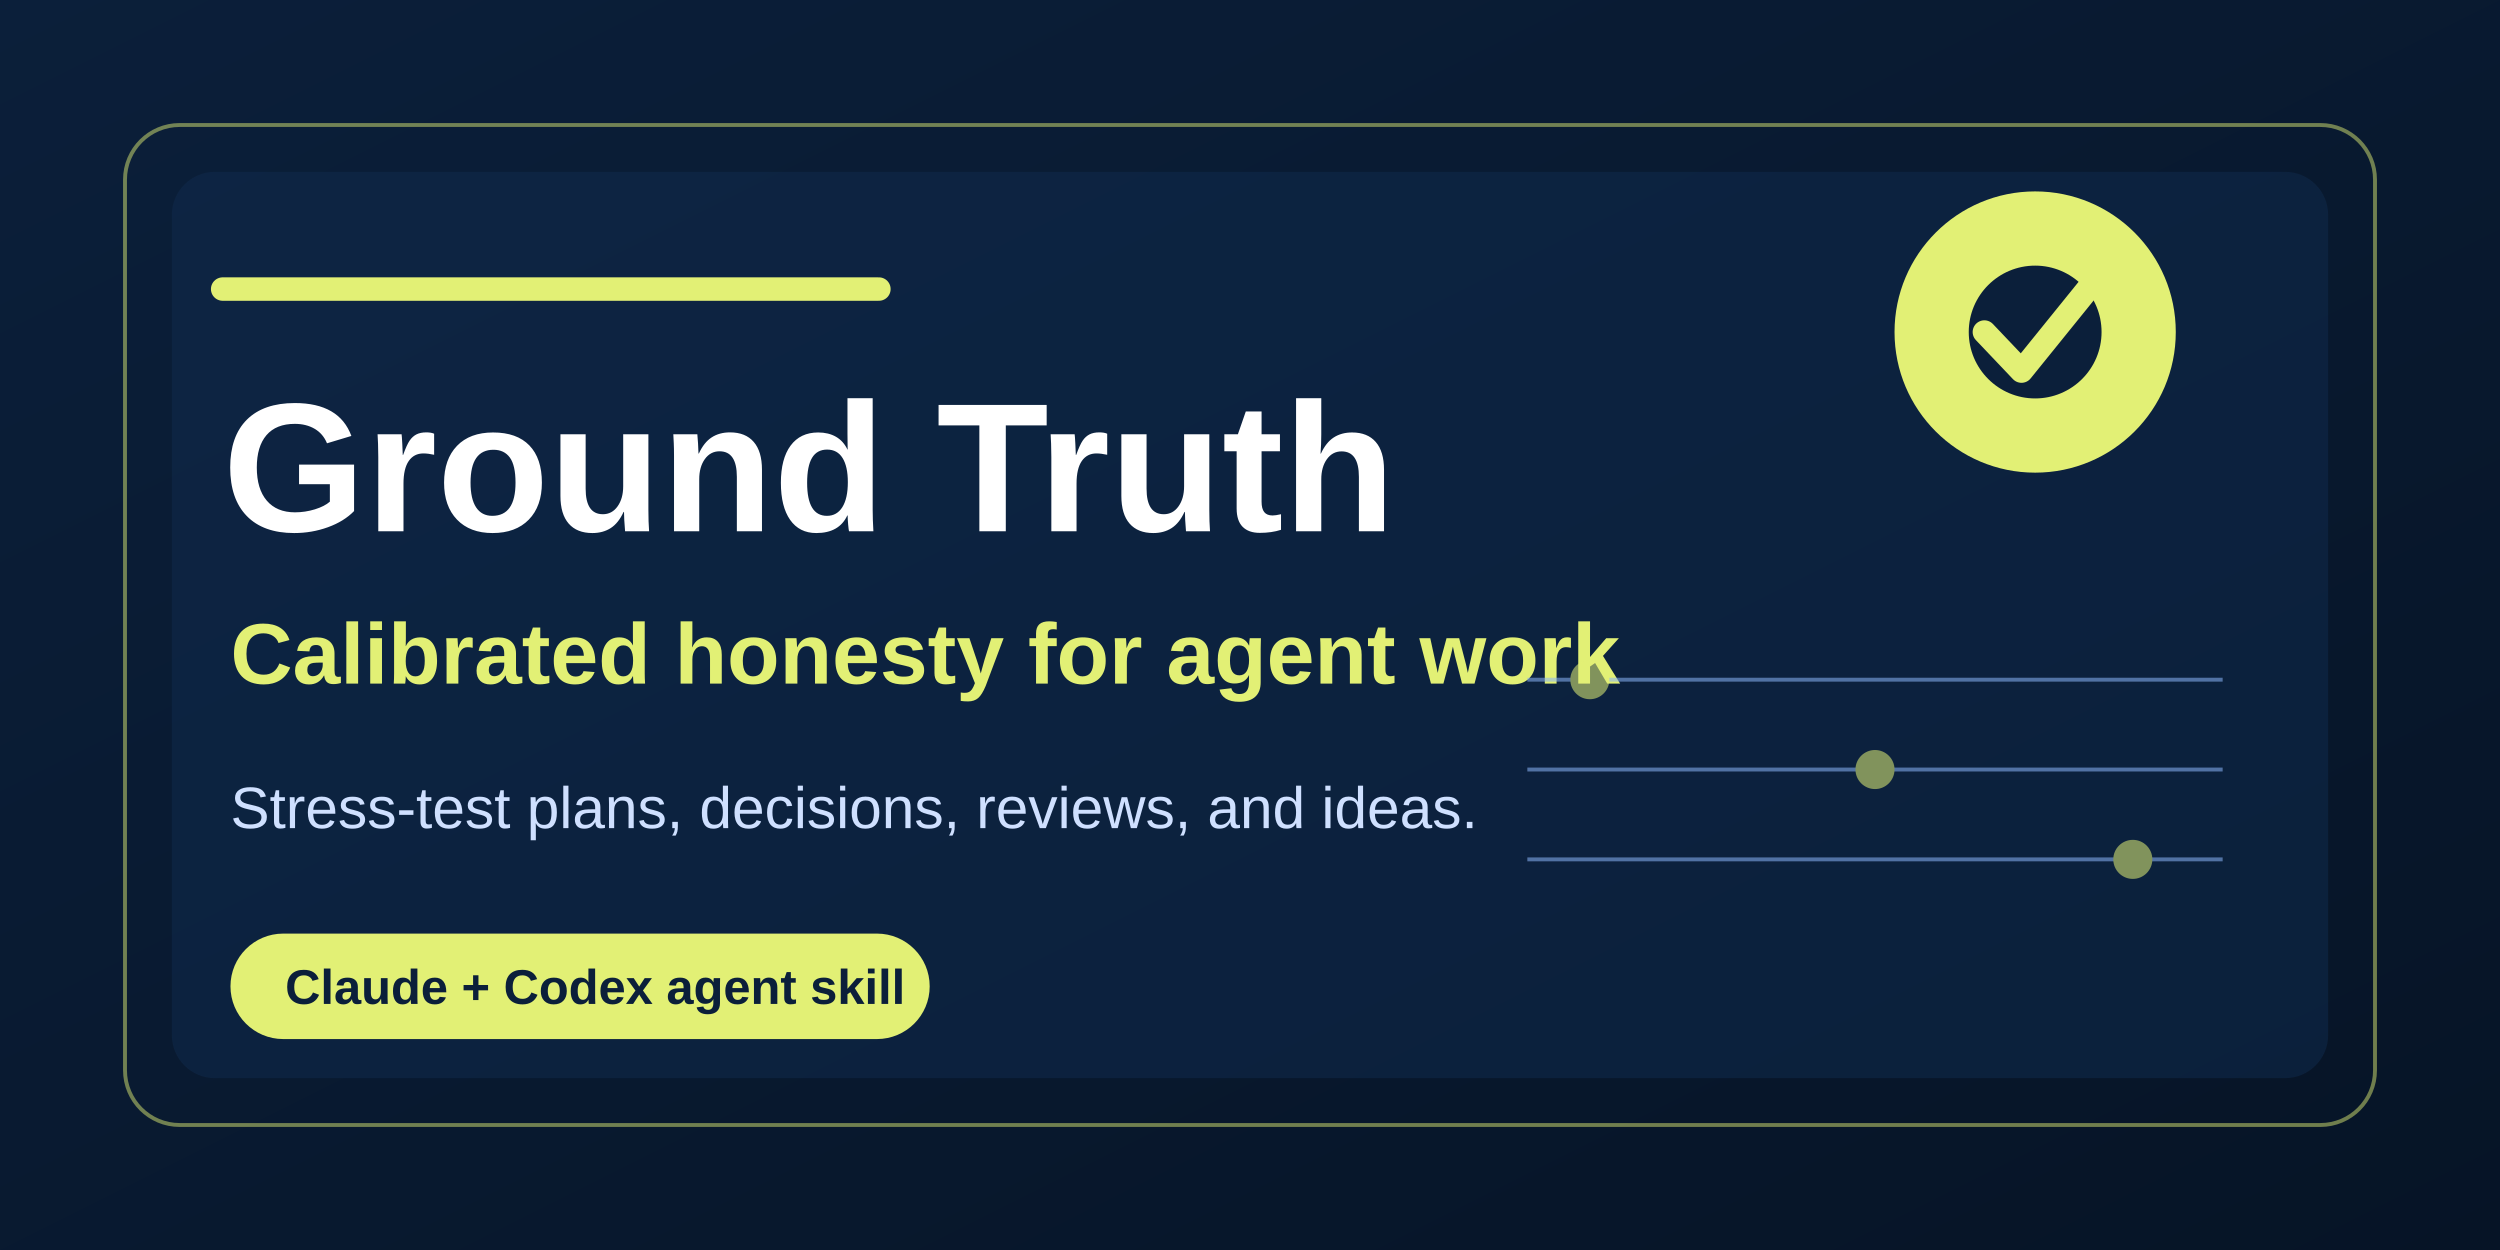
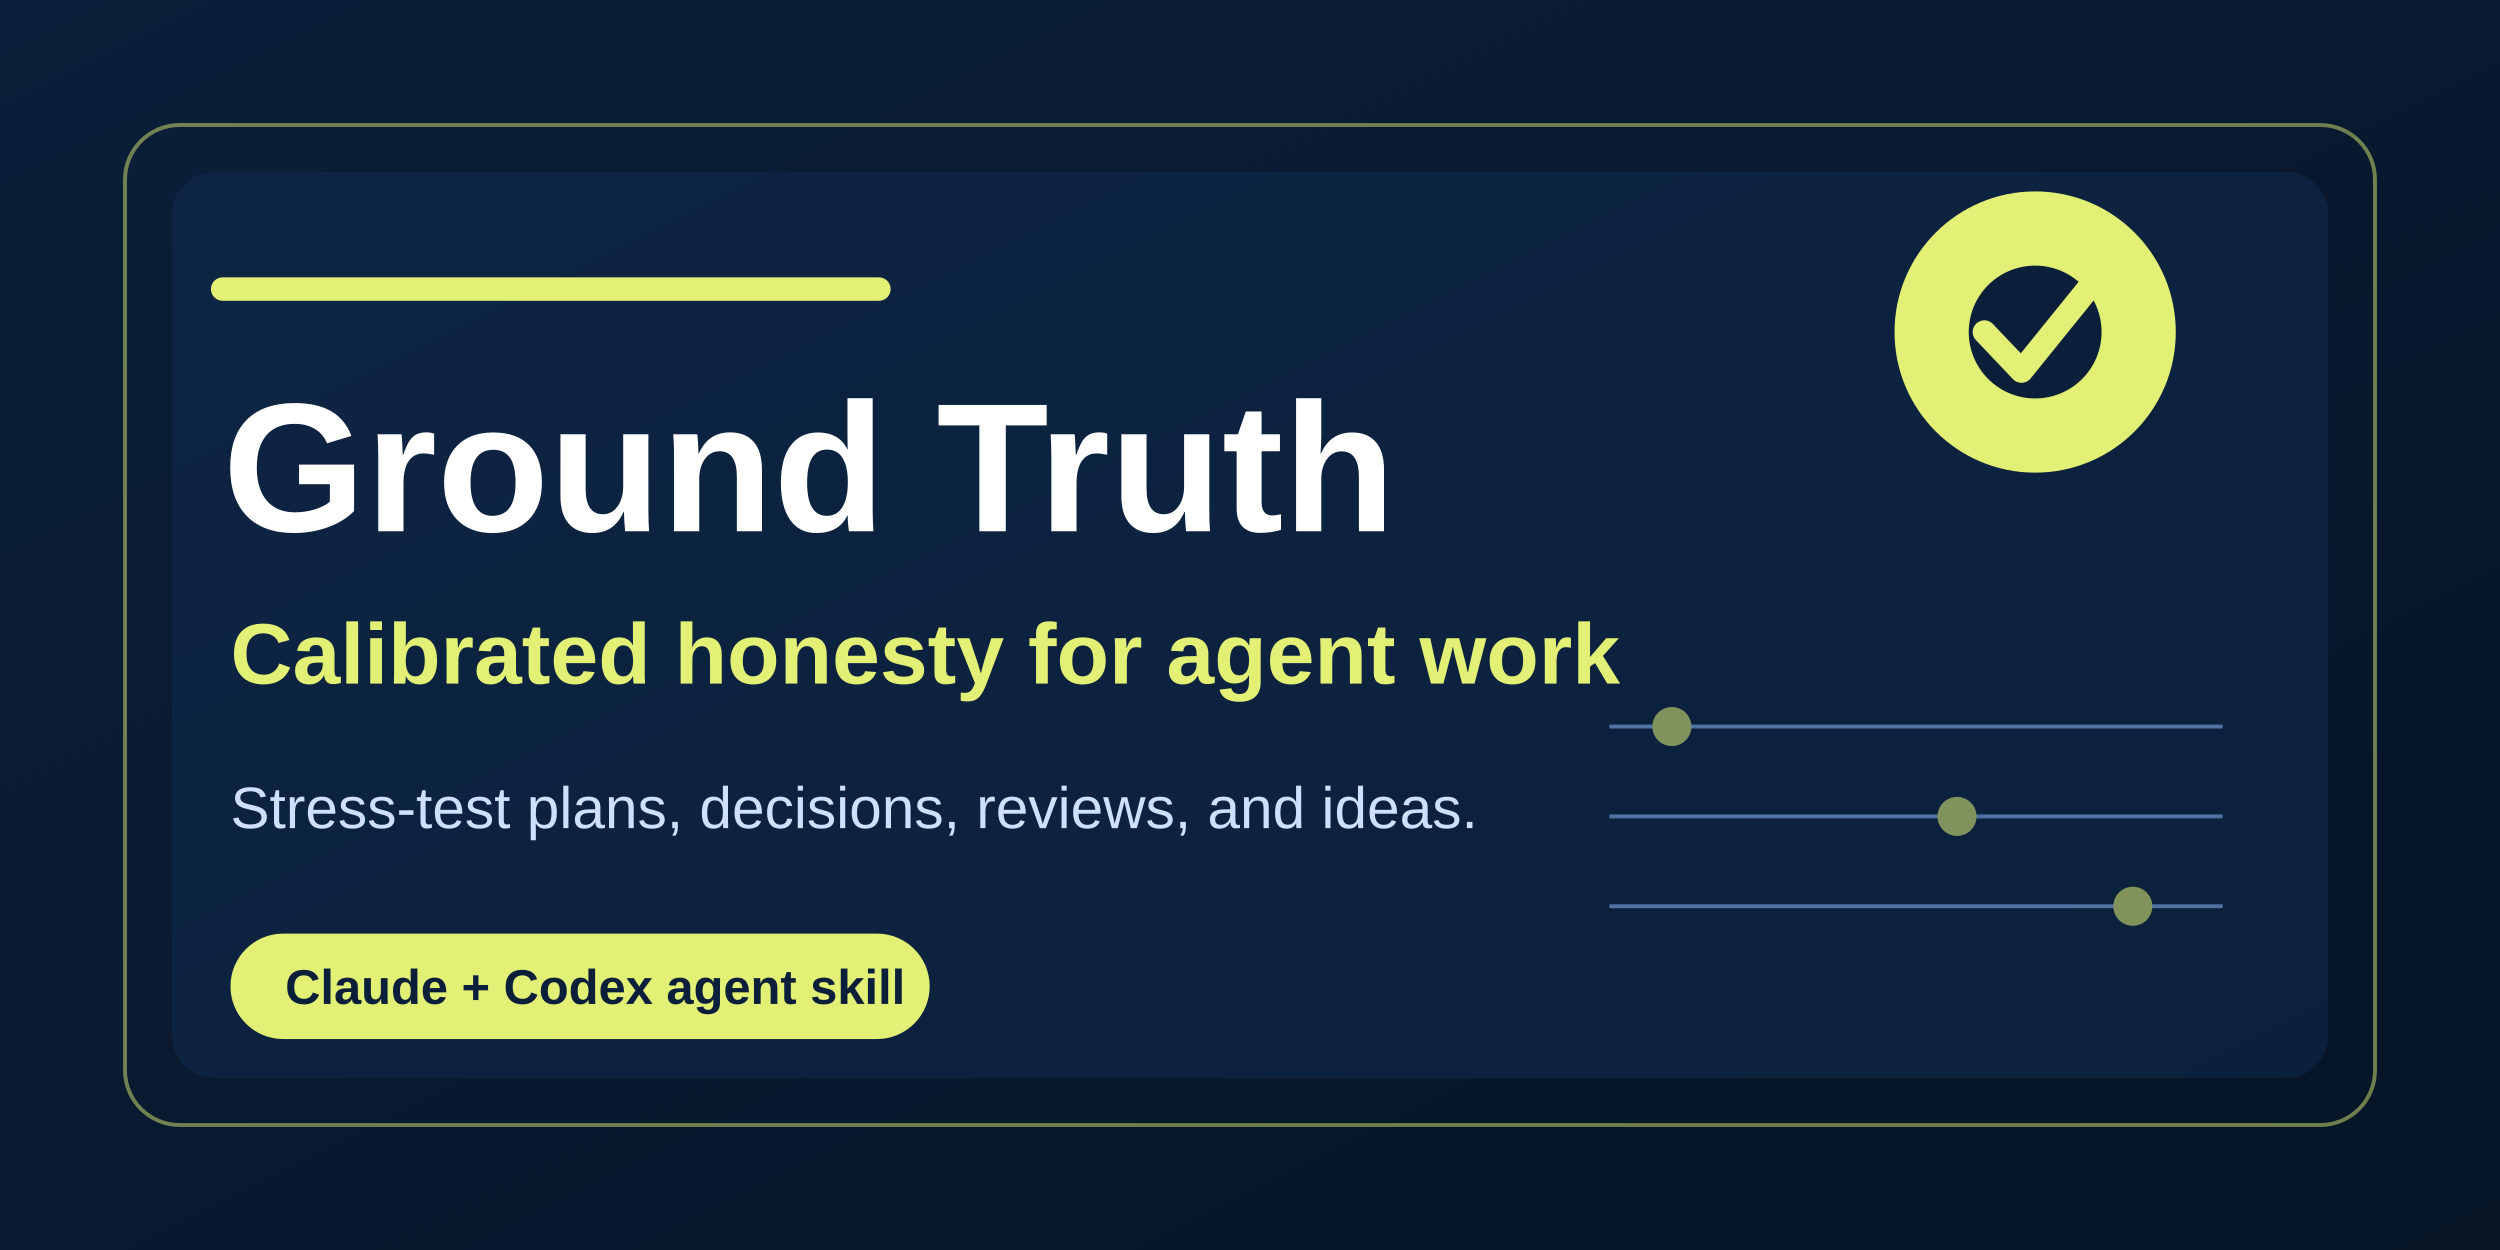
<svg xmlns="http://www.w3.org/2000/svg" width="1280" height="640" viewBox="0 0 1280 640">
  <defs>
    <linearGradient id="gtBg" x1="0" y1="0" x2="1" y2="1">
      <stop offset="0" stop-color="#0B1F3A" />
      <stop offset="1" stop-color="#061426" />
    </linearGradient>
  </defs>
  <rect width="1280" height="640" fill="url(#gtBg)" />
  <rect x="64" y="64" width="1152" height="512" rx="28" fill="none" stroke="#E2F075" stroke-width="2" opacity="0.48" />
  <rect x="88" y="88" width="1104" height="464" rx="22" fill="#102B4D" opacity="0.52" />
  <line x1="114" y1="148" x2="450" y2="148" stroke="#E2F075" stroke-width="12" stroke-linecap="round" />
  <circle cx="1042" cy="170" r="72" fill="#E2F075" />
  <circle cx="1042" cy="170" r="34" fill="#0B1F3A" />
  <path d="M1016 170 L1035 190 L1073 143" fill="none" stroke="#E2F075" stroke-width="12" stroke-linecap="round" stroke-linejoin="round" />
  <text x="114" y="272" fill="#FFFFFF" font-family="Arial, Helvetica, sans-serif" font-size="94" font-weight="800">Ground Truth</text>
  <text x="118" y="350" fill="#E2F075" font-family="Arial, Helvetica, sans-serif" font-size="44" font-weight="700">Calibrated honesty for agent work</text>
  <text x="118" y="424" fill="#CFE0FF" font-family="Arial, Helvetica, sans-serif" font-size="30">Stress-test plans, decisions, reviews, and ideas.</text>
  <rect x="118" y="478" width="358" height="54" rx="27" fill="#E2F075" />
  <text x="146" y="514" fill="#0B1F3A" font-family="Arial, Helvetica, sans-serif" font-size="25" font-weight="800">Claude + Codex agent skill</text>
  <g opacity="0.55">
-     <line x1="782" y1="348" x2="1138" y2="348" stroke="#8AB4F8" stroke-width="2" />
-     <line x1="782" y1="394" x2="1138" y2="394" stroke="#8AB4F8" stroke-width="2" />
-     <line x1="782" y1="440" x2="1138" y2="440" stroke="#8AB4F8" stroke-width="2" />
-     <circle cx="814" cy="348" r="10" fill="#E2F075" />
-     <circle cx="960" cy="394" r="10" fill="#E2F075" />
-     <circle cx="1092" cy="440" r="10" fill="#E2F075" />
+     <line x1="824" y1="372" x2="1138" y2="372" stroke="#8AB4F8" stroke-width="2" />
+     <line x1="824" y1="418" x2="1138" y2="418" stroke="#8AB4F8" stroke-width="2" />
+     <line x1="824" y1="464" x2="1138" y2="464" stroke="#8AB4F8" stroke-width="2" />
+     <circle cx="856" cy="372" r="10" fill="#E2F075" />
+     <circle cx="1002" cy="418" r="10" fill="#E2F075" />
+     <circle cx="1092" cy="464" r="10" fill="#E2F075" />
  </g>
</svg>
